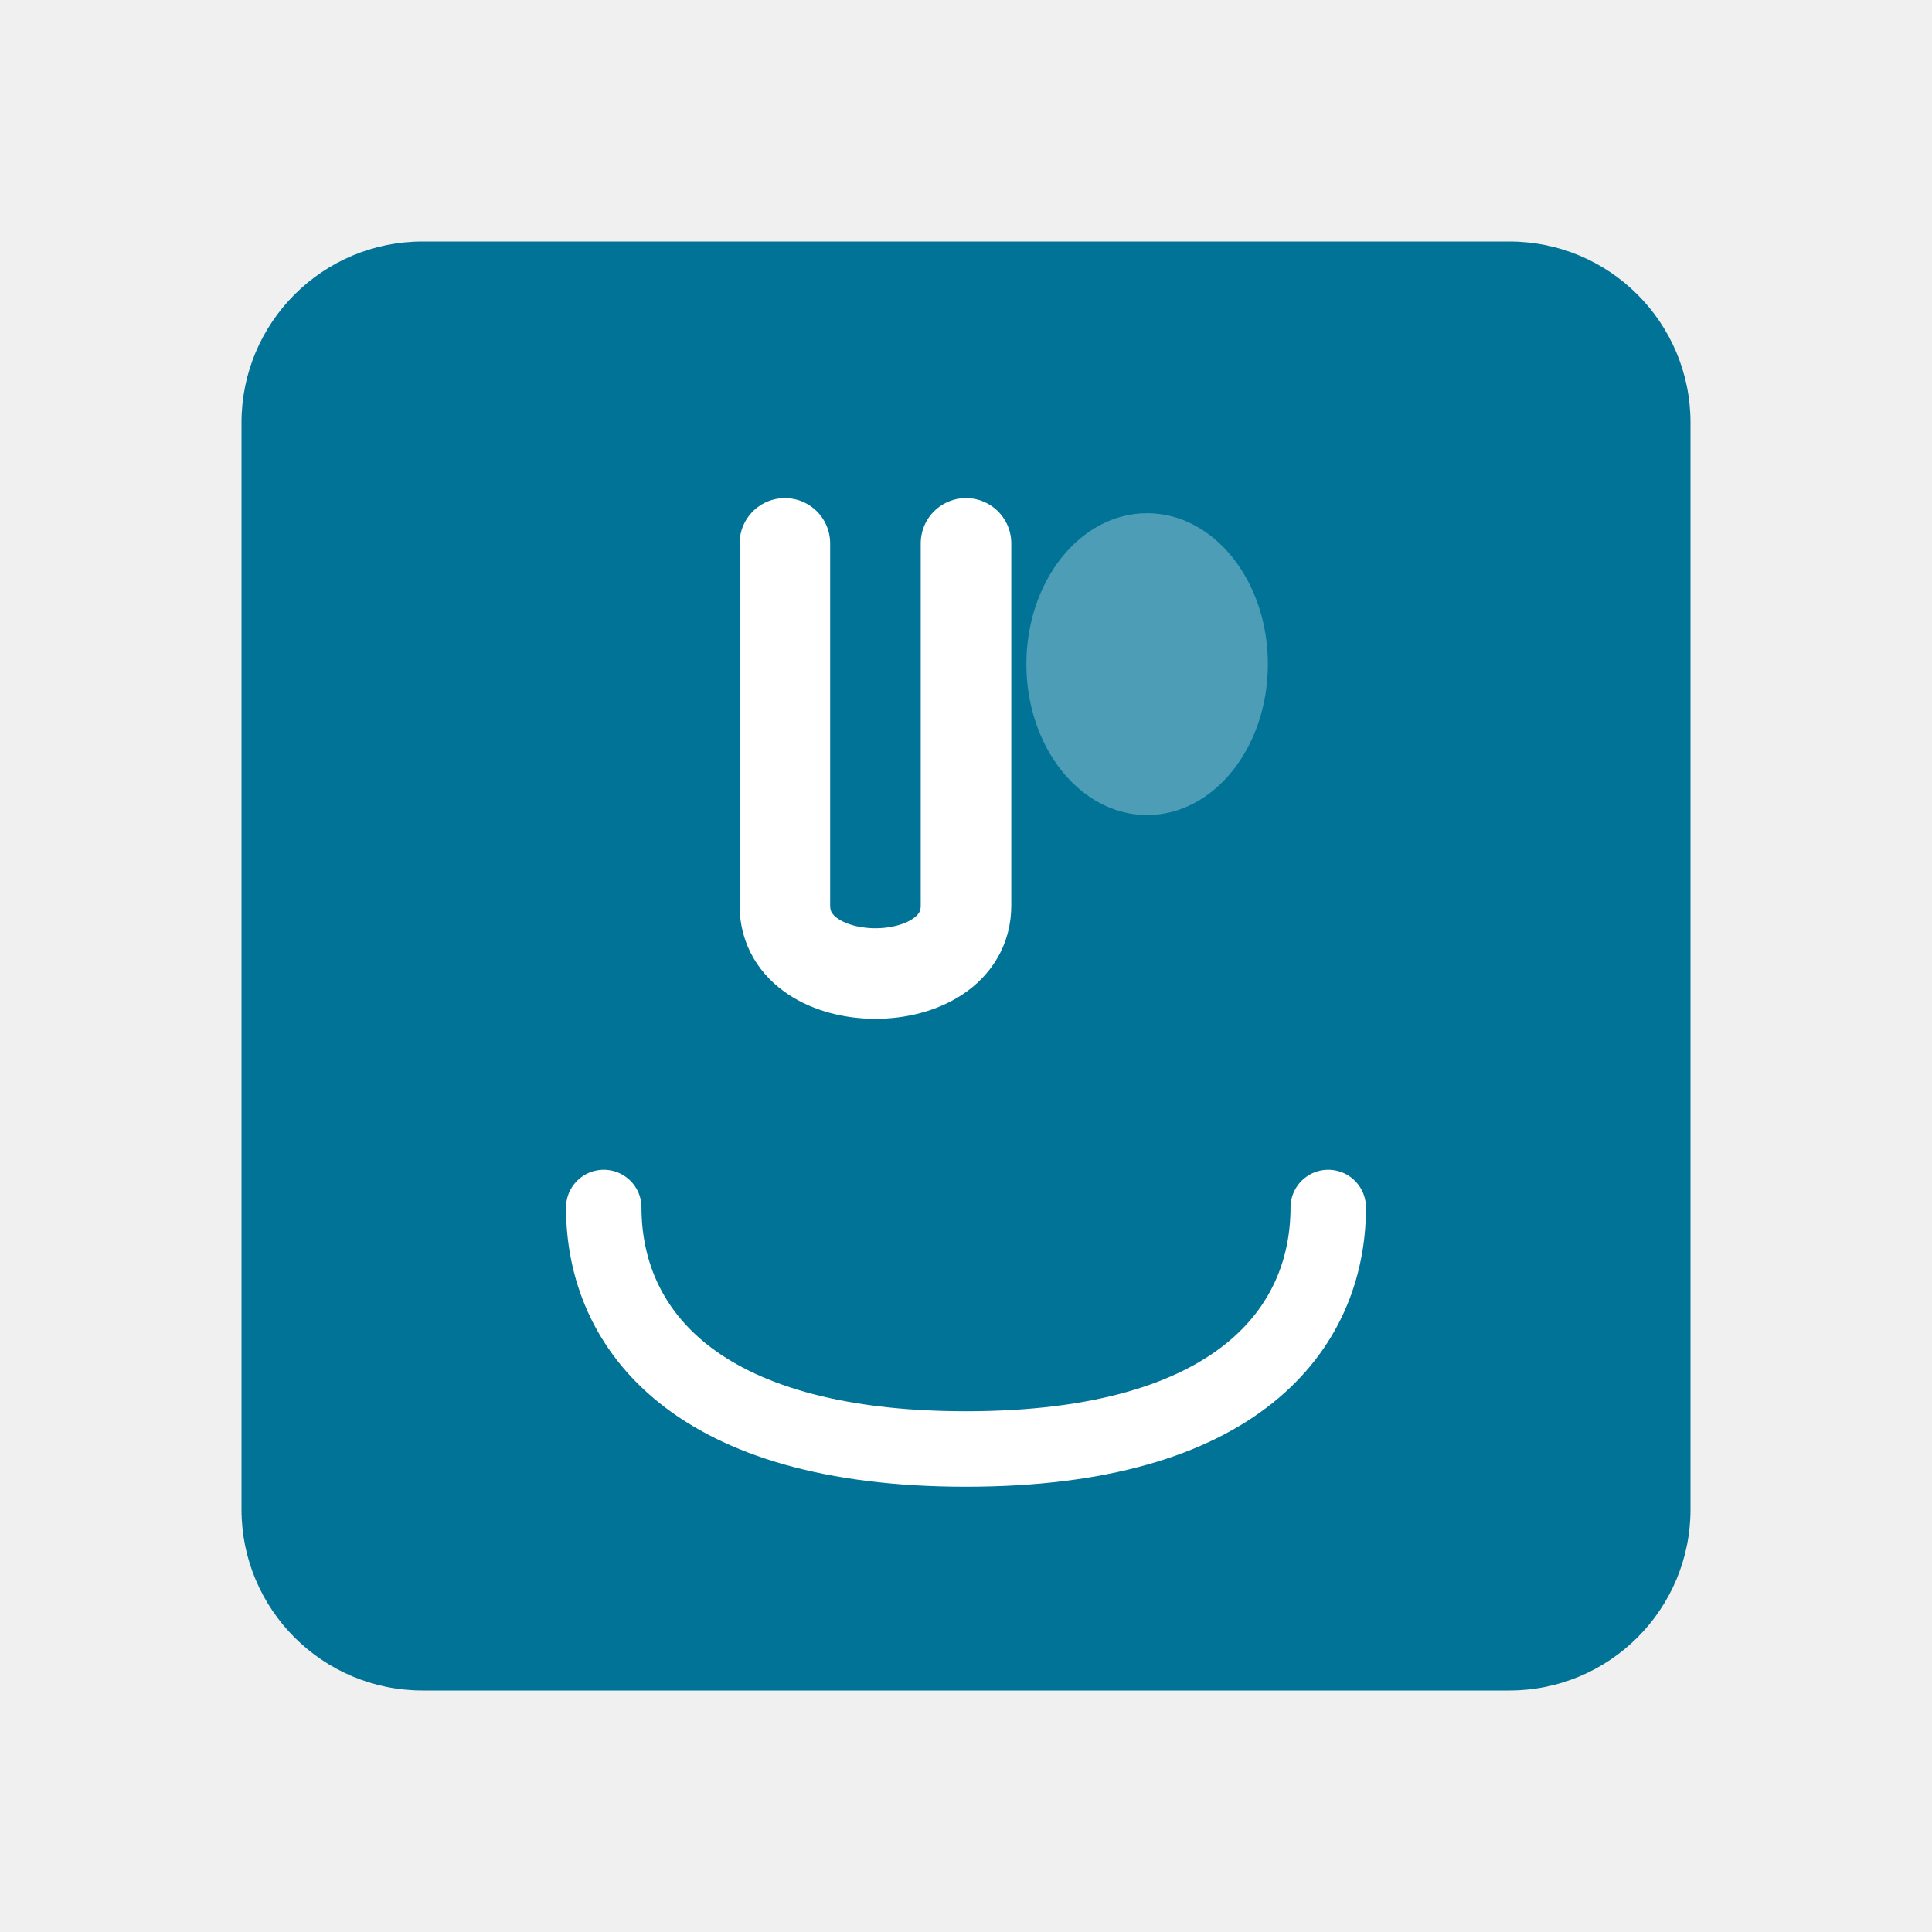
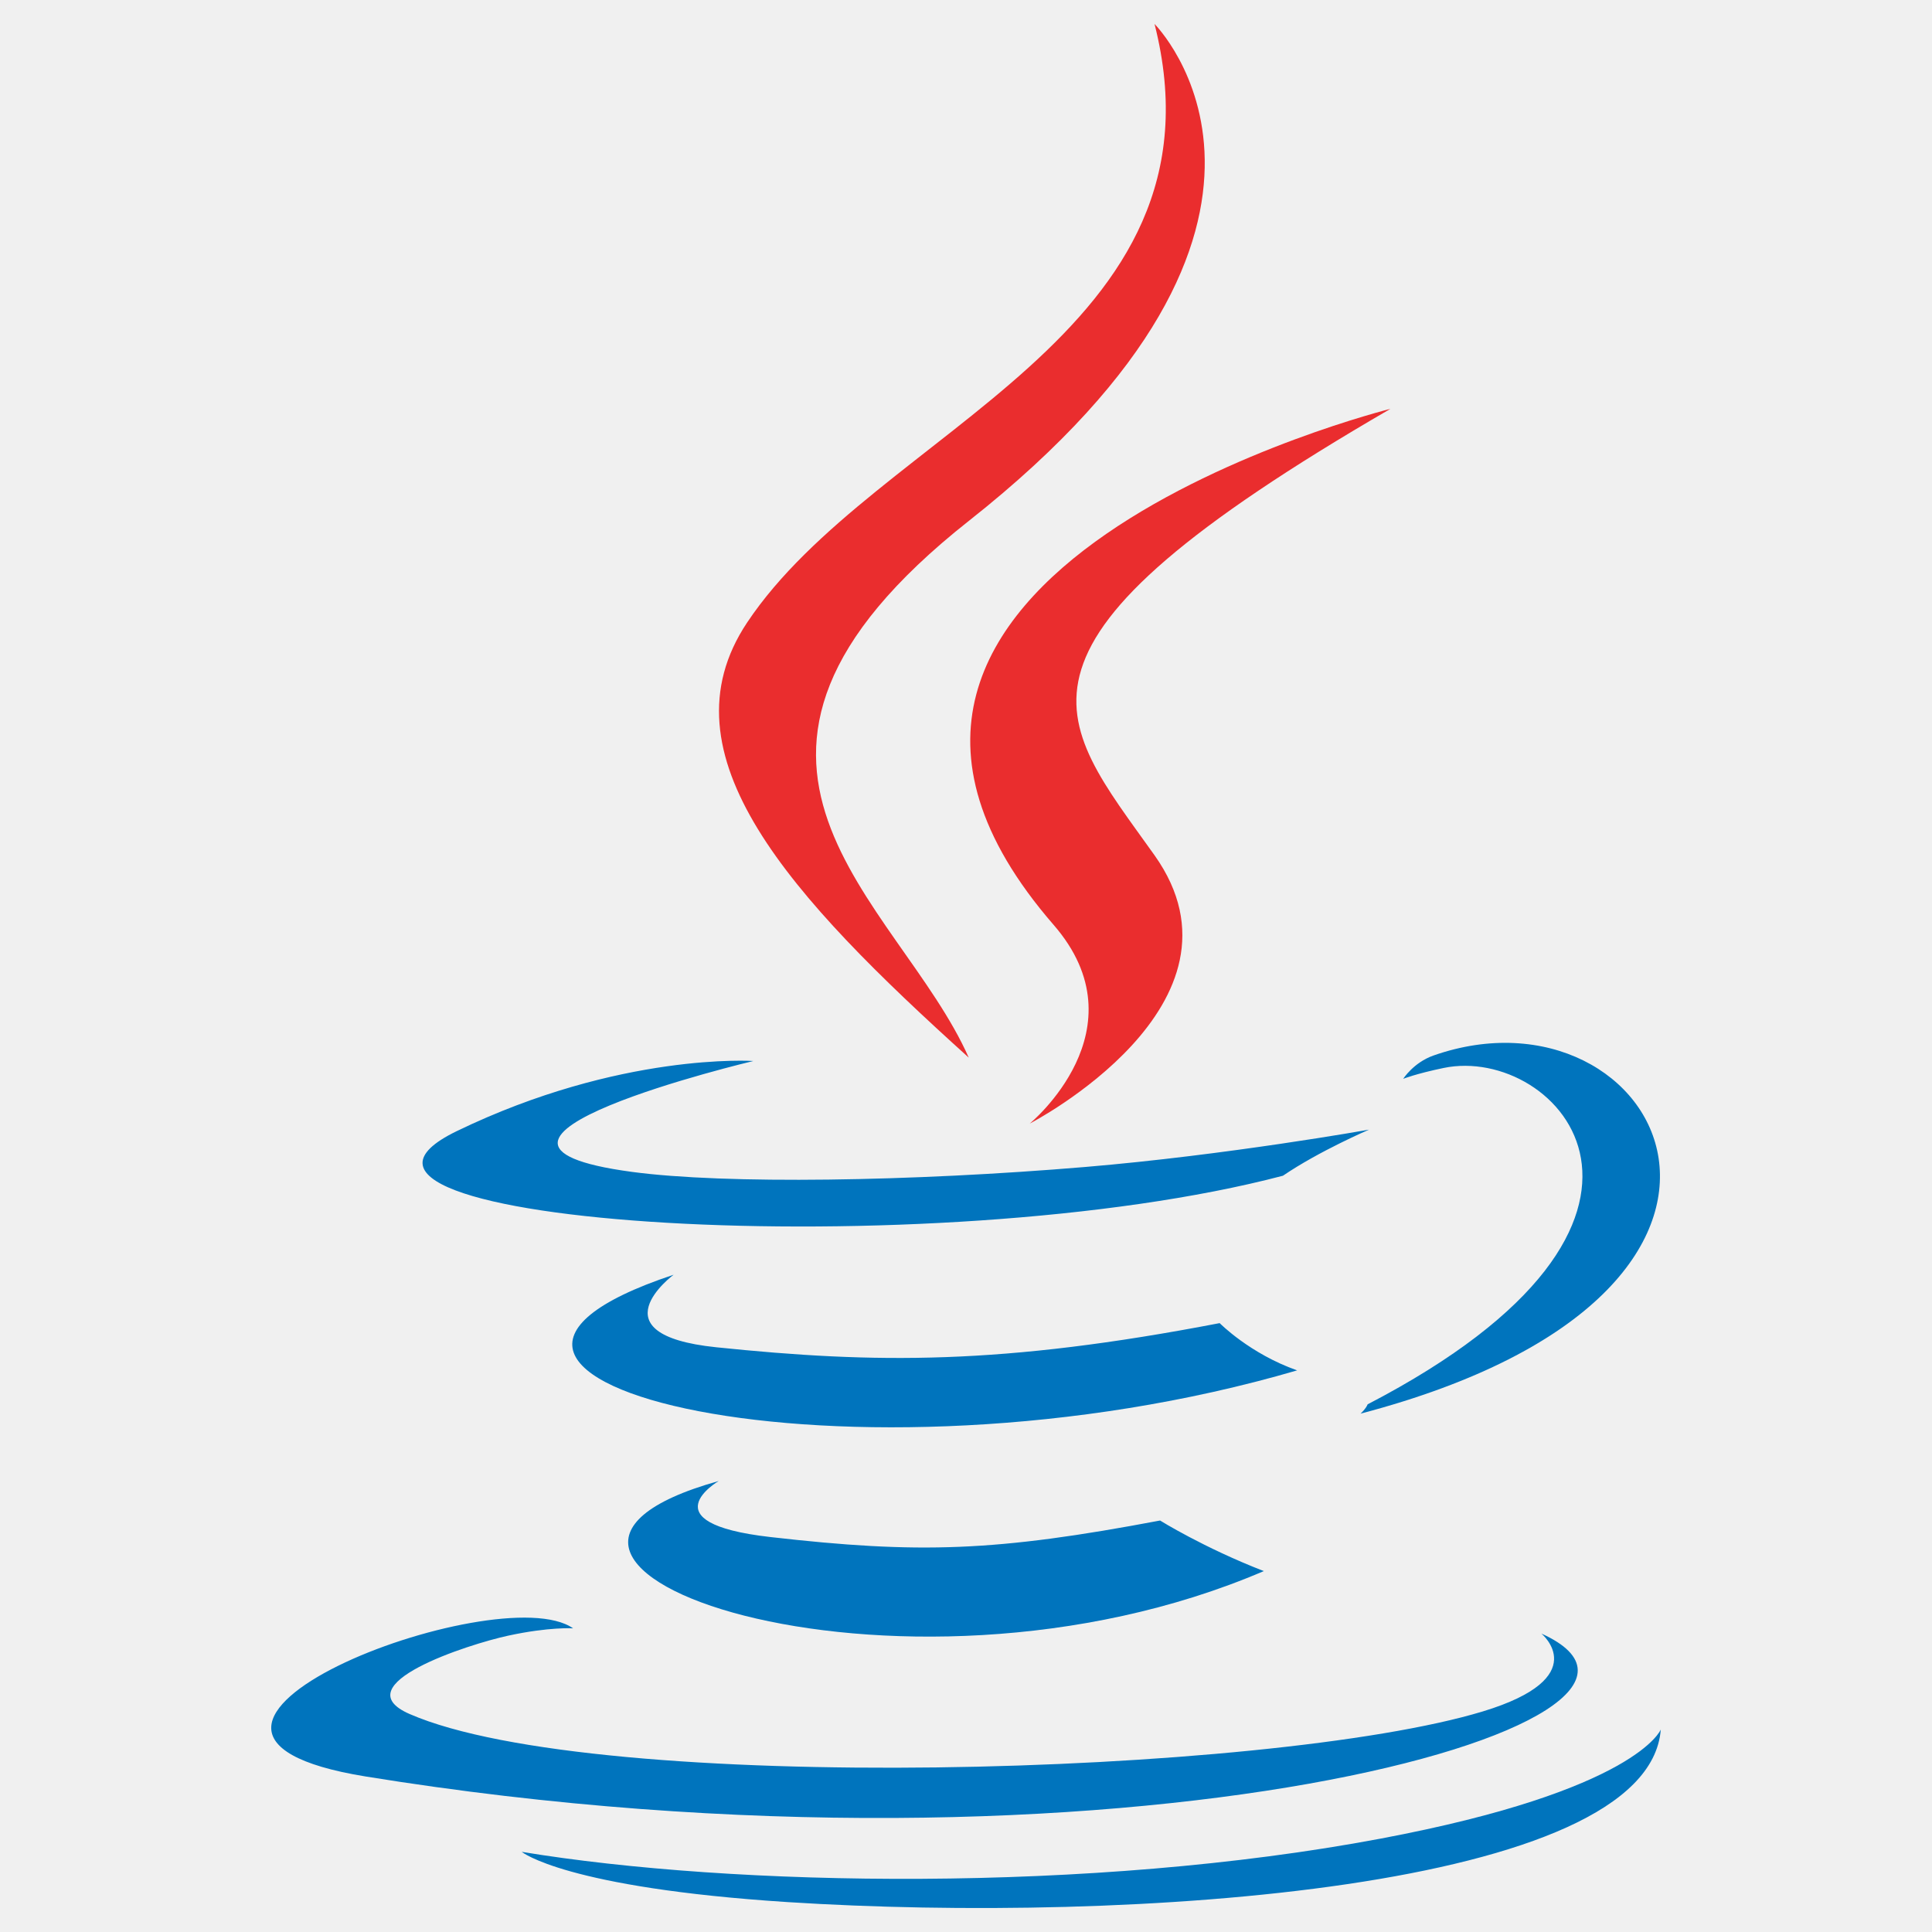
- <svg xmlns="http://www.w3.org/2000/svg" viewBox="0 0 64 64" fill="none">
-   <rect x="8" y="8" width="48" height="48" rx="6" fill="#007396" />
-   <path d="M20 40c0 4 3 8 12 8s12-4 12-8" stroke="white" stroke-width="2.5" fill="none" stroke-linecap="round" />
-   <path d="M26 18v12c0 3 6 3 6 0V18" stroke="white" stroke-width="3" fill="none" stroke-linecap="round" />
-   <ellipse cx="38" cy="22" rx="4" ry="5" fill="white" opacity="0.3" />
+ <svg xmlns="http://www.w3.org/2000/svg" viewBox="0 0 128 128">
+   <path fill="#0074BD" d="M47.617 98.12s-4.767 2.774 3.397 3.71c9.892 1.13 14.947.968 25.845-1.092 0 0 2.871 1.795 6.873 3.351-24.439 10.47-55.308-.607-36.115-5.969zm-2.988-13.665s-5.348 3.959 2.823 4.805c10.567 1.091 18.91 1.18 33.354-1.6 0 0 1.993 2.025 5.132 3.131-29.542 8.64-62.446.68-41.309-6.336z" />
+   <path fill="#EA2D2E" d="M69.802 61.271c6.025 6.935-1.58 13.17-1.58 13.17s15.289-7.891 8.269-17.777c-6.559-9.215-11.587-13.792 15.635-29.58 0 .001-42.731 10.67-22.324 34.187z" />
+   <path fill="#0074BD" d="M102.123 108.229s3.529 2.91-3.888 5.159c-14.102 4.272-58.706 5.56-71.094.171-4.451-1.938 3.899-4.625 6.526-5.192 2.739-.593 4.303-.485 4.303-.485-4.953-3.487-32.013 6.85-13.743 9.815 49.821 8.076 90.817-3.637 77.896-9.468zM49.912 70.294s-22.686 5.389-8.033 7.348c6.188.828 18.518.638 30.011-.326 9.39-.789 18.813-2.474 18.813-2.474s-3.308 1.419-5.704 3.053c-23.042 6.061-67.544 3.238-54.731-2.958 10.832-5.239 19.644-4.643 19.644-4.643zm40.697 22.747c23.421-12.167 12.591-23.86 5.032-22.285-1.848.385-2.677.72-2.677.72s.688-1.079 2-1.543c14.953-5.255 26.451 15.503-4.823 23.725 0-.002.359-.327.468-.617z" />
+   <path fill="#EA2D2E" d="M76.491 1.587S89.459 14.563 64.188 34.51c-20.266 16.006-4.621 25.13-.007 35.559-11.831-10.673-20.509-20.07-14.688-28.815C58.041 28.42 81.722 22.195 76.491 1.587z" />
+   <path fill="#0074BD" d="M52.214 126.021c22.476 1.437 57-.8 57.817-11.436 0 0-1.571 4.032-18.577 7.231-19.186 3.612-42.854 3.191-56.887.874 0 .001 2.875 2.381 17.647 3.331z" />
</svg>
